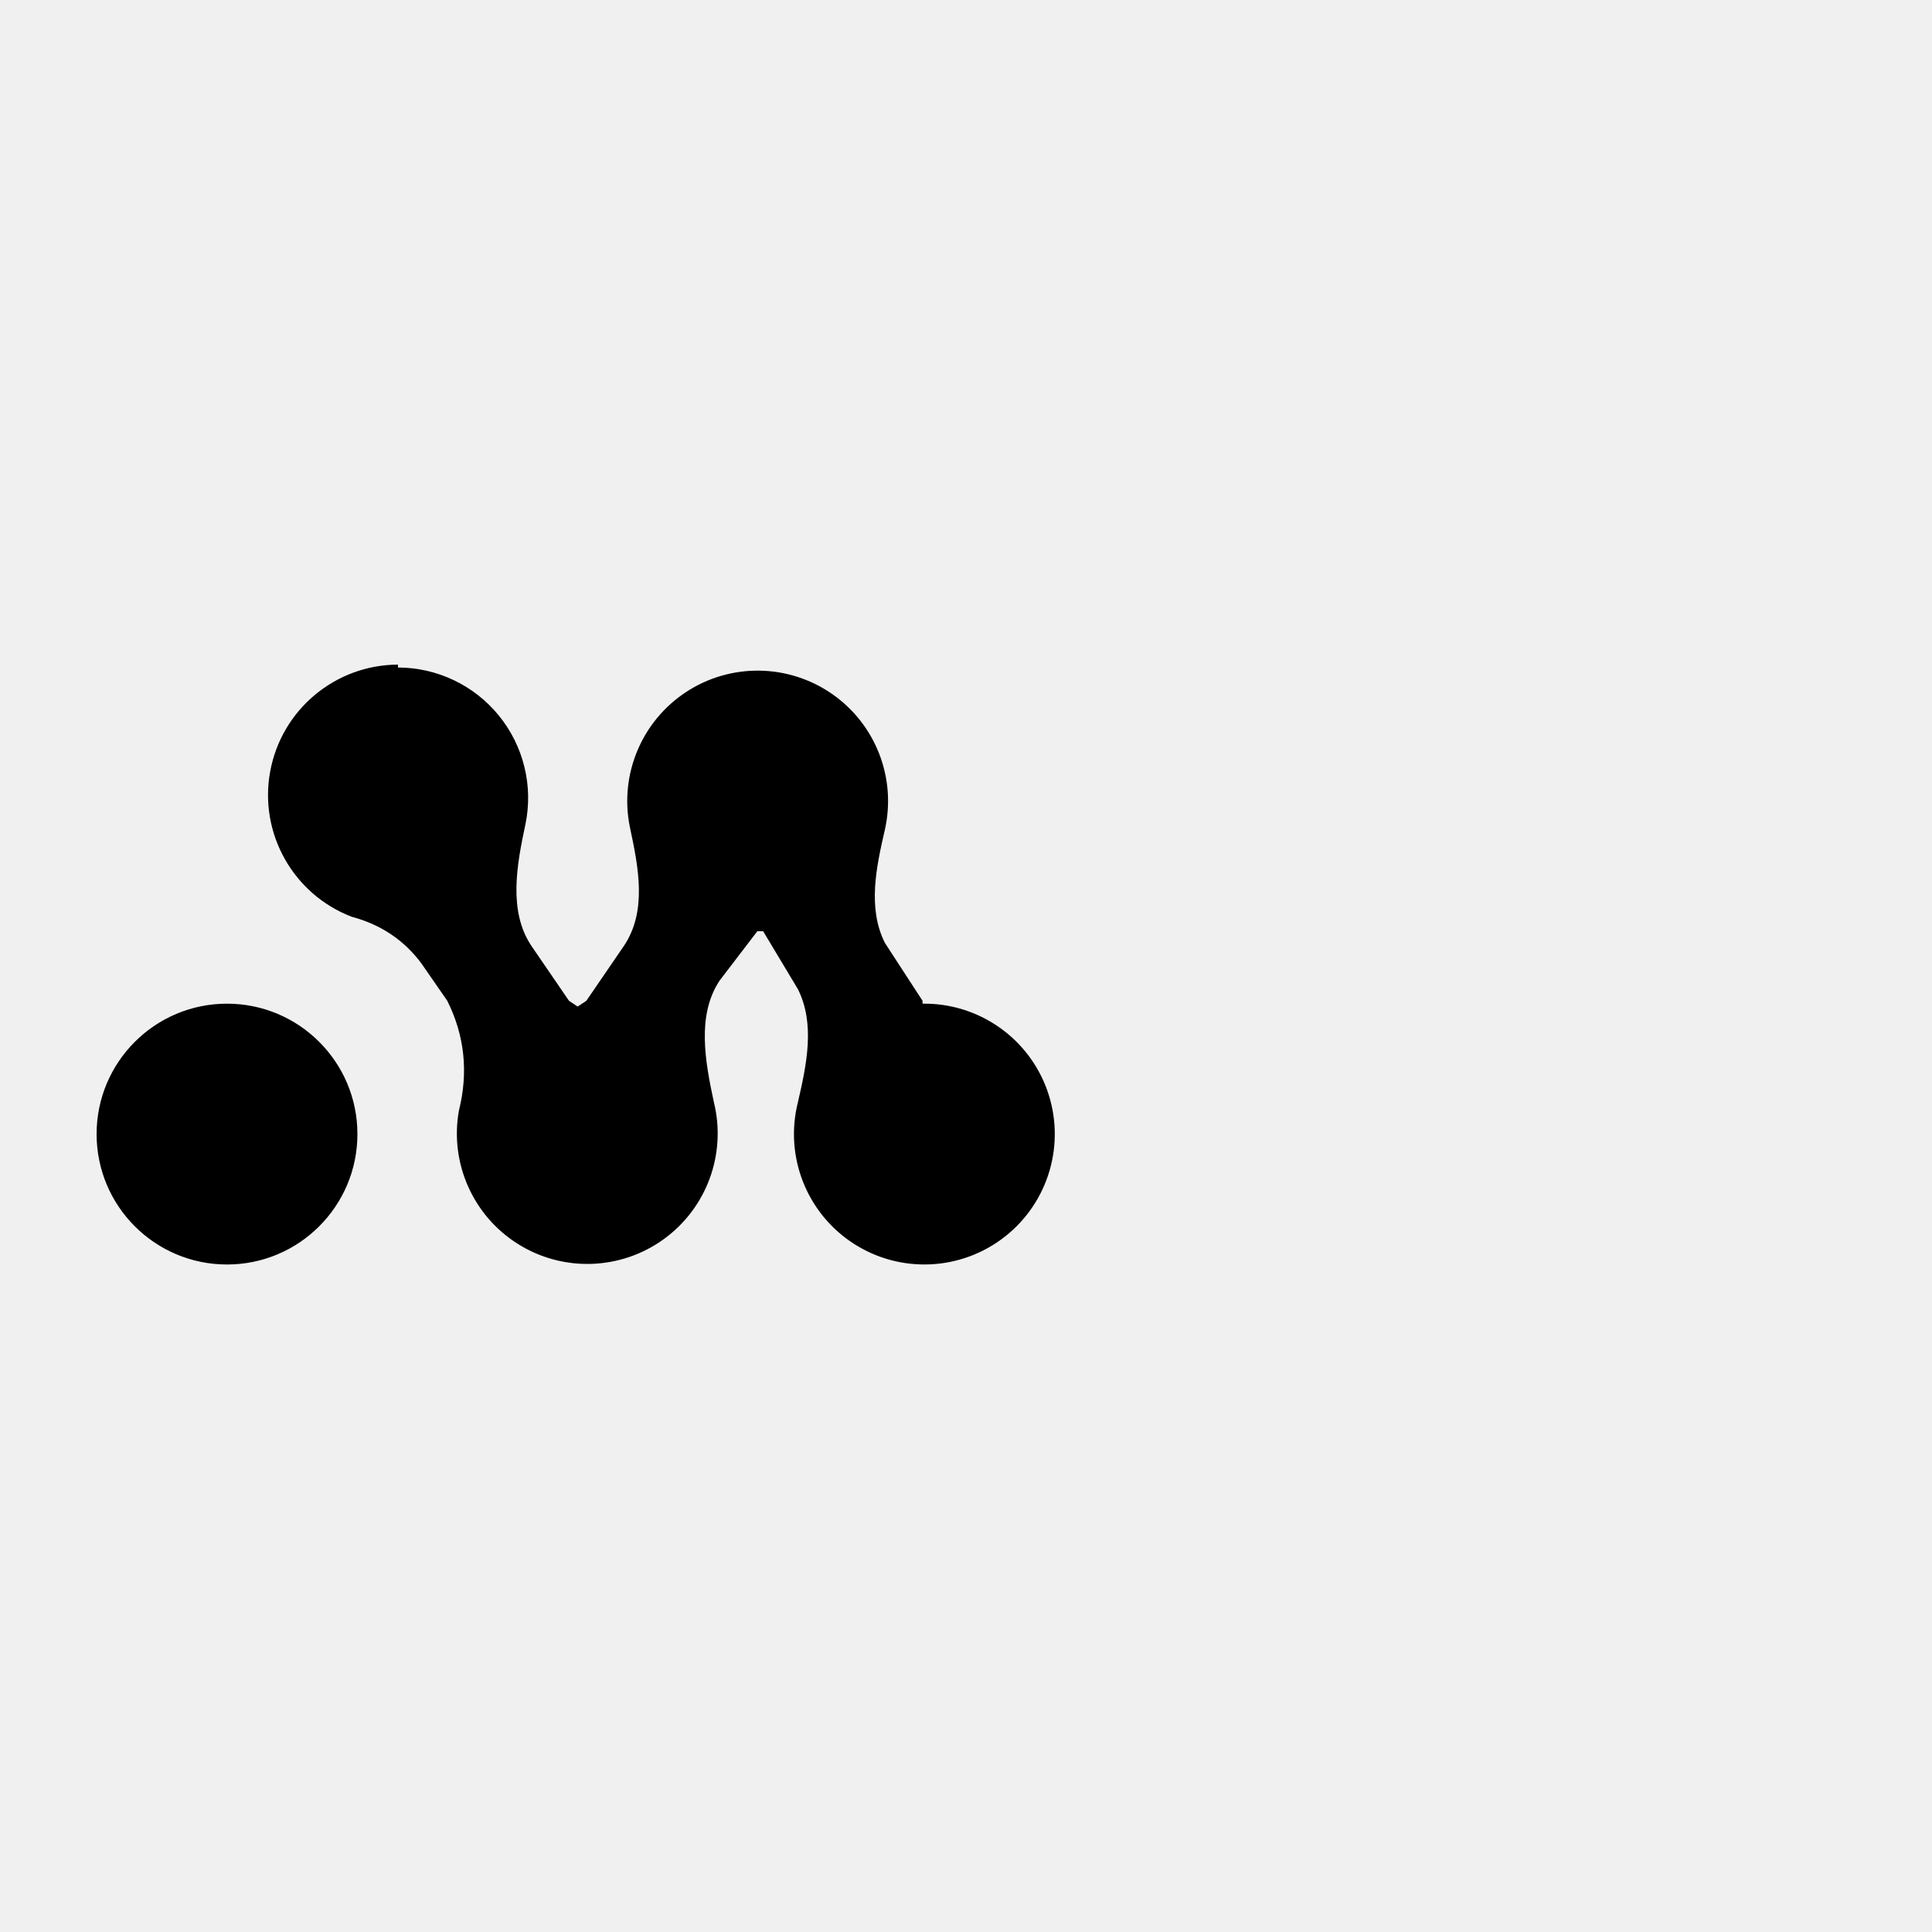
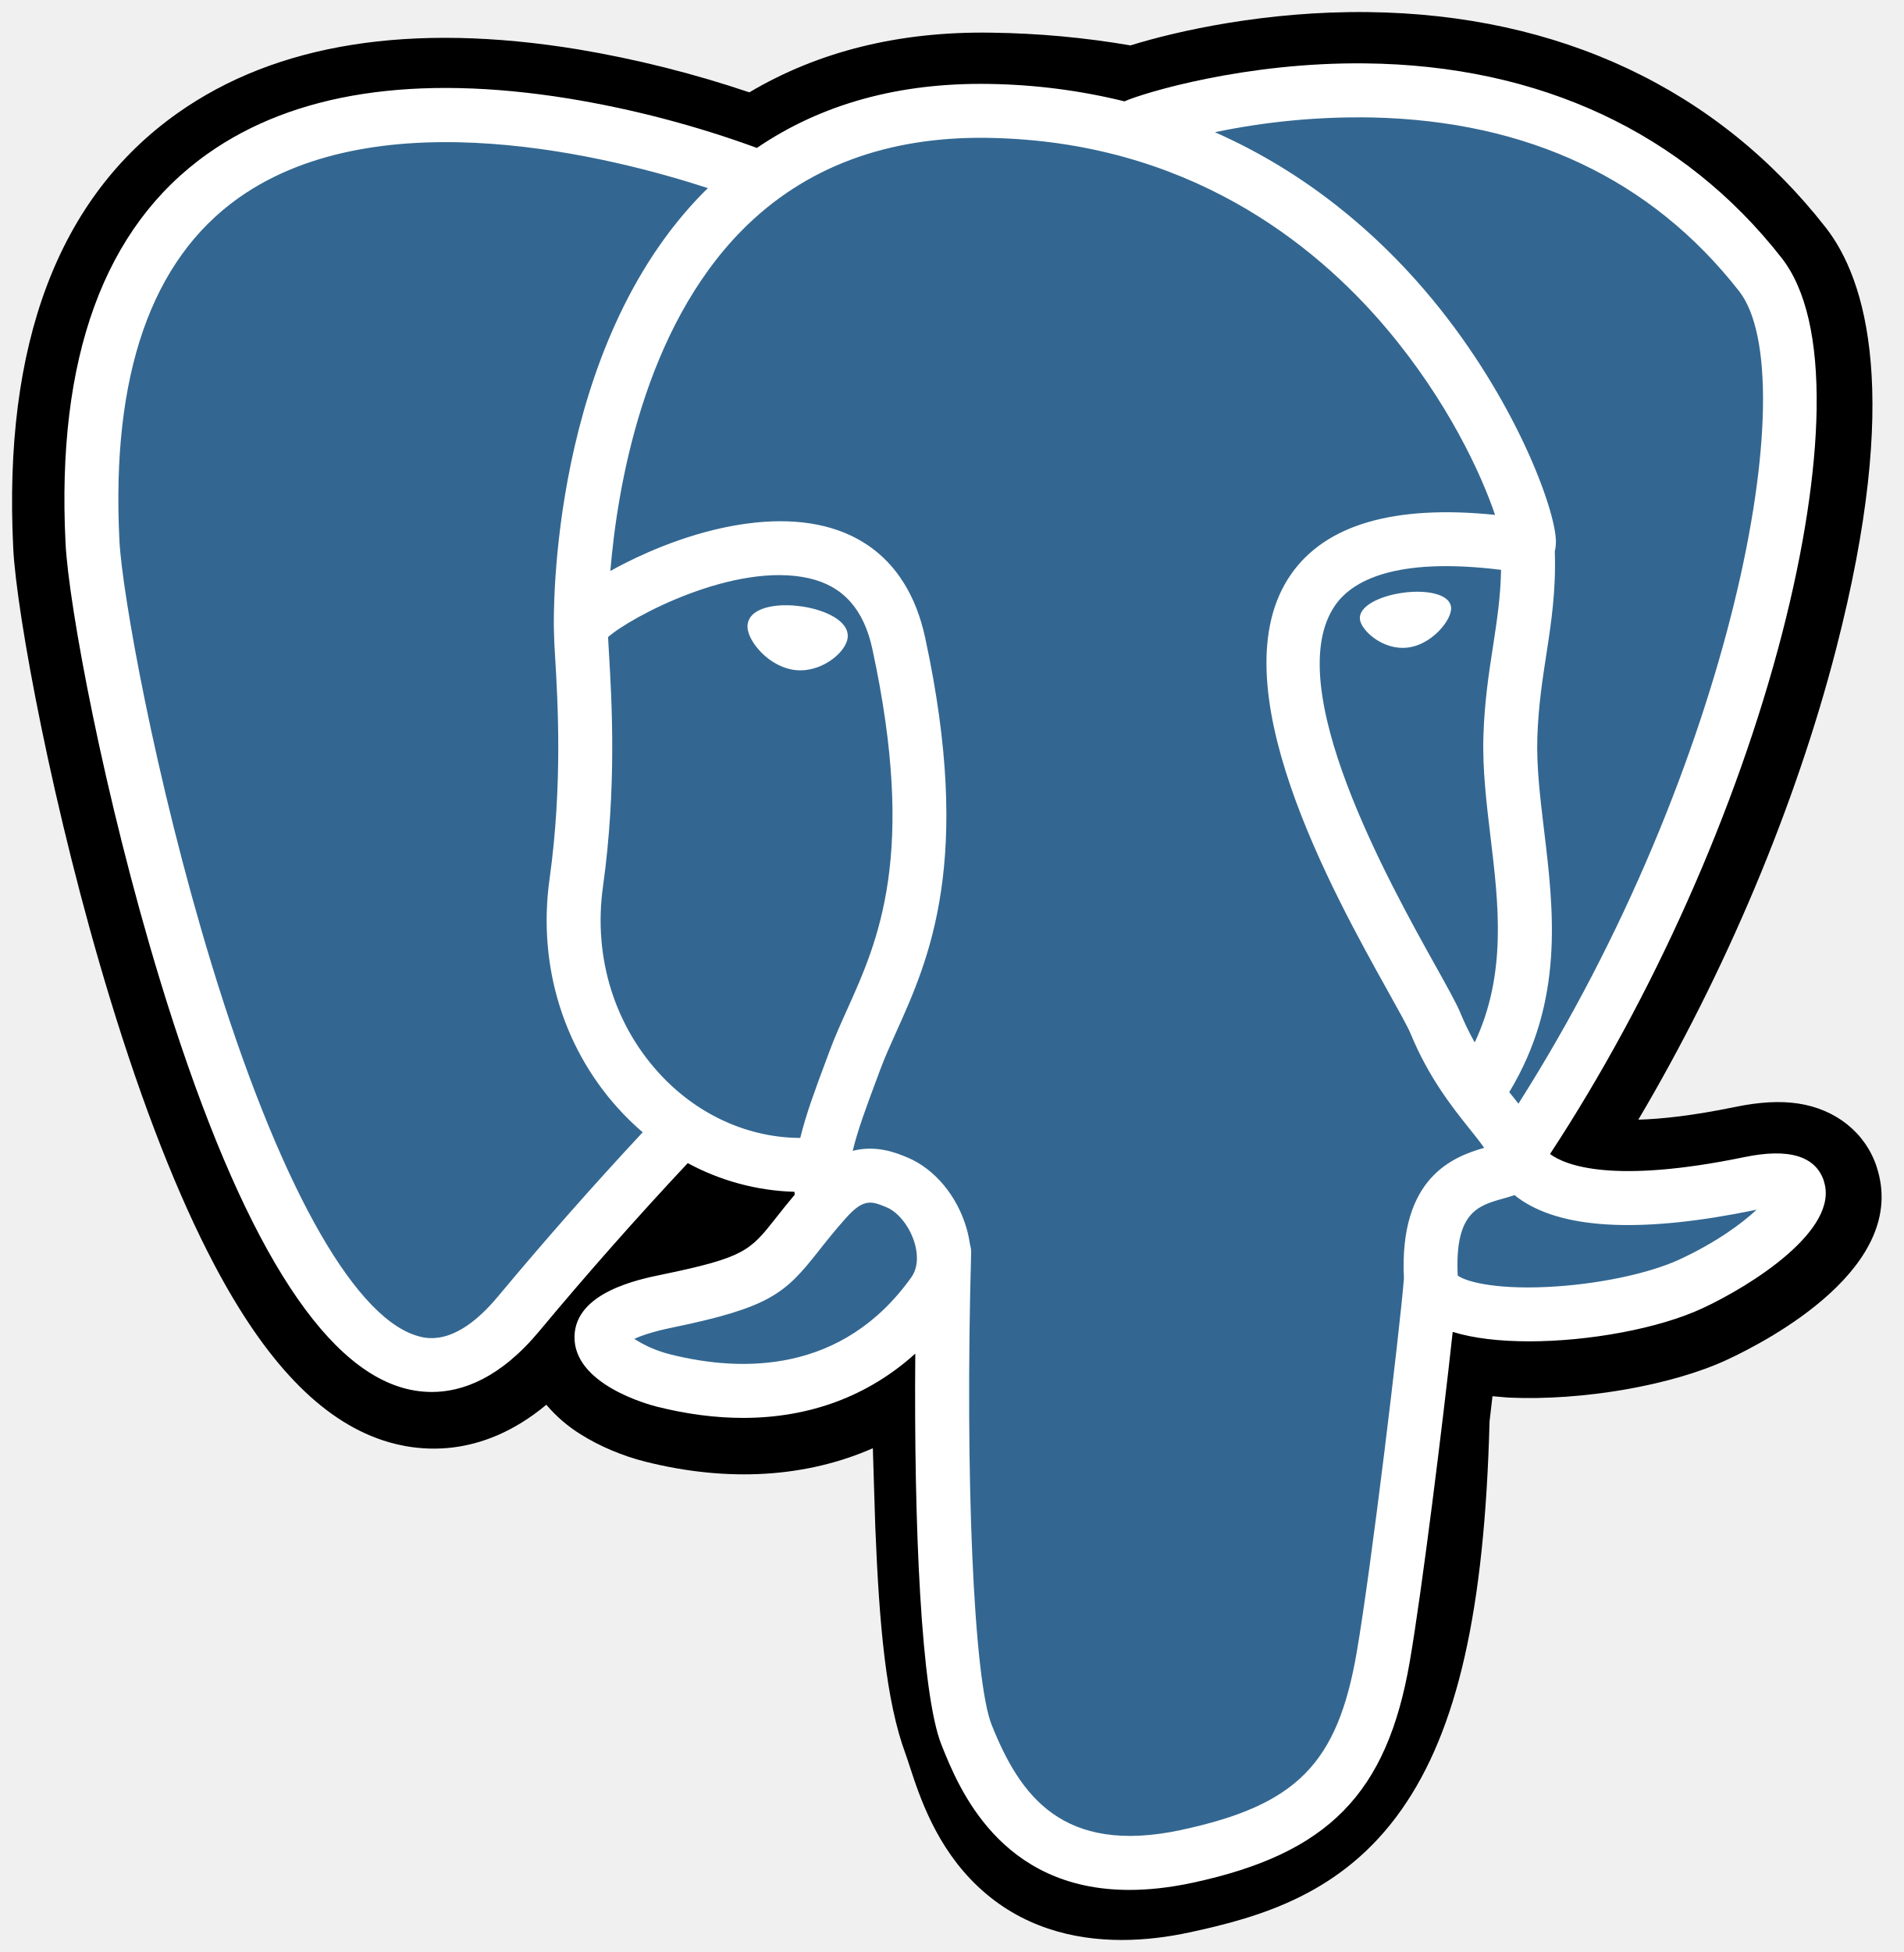
- <svg xmlns="http://www.w3.org/2000/svg" width="32" height="32" viewBox="0 0 32 32" fill="none">
-   <g transform="translate(16 16) scale(0.48) translate(-30.5 -16)">
-     <path fill="currentColor" d="M5 17.3a4.5 4.5 0 1 1 0 9 4.5 4.5 0 0 1 0-9m5.9-11.6a4.5 4.5 0 0 1 4.4 5.4c-.3 1.4-.6 3 .2 4.2l1.3 1.9.3.2.3-.2 1.3-1.9c.8-1.2.5-2.7.2-4.1a4.5 4.5 0 1 1 8.8.1c-.3 1.3-.6 2.7 0 3.9l1.3 2v.1a4.5 4.5 0 1 1-4.3 3.4c.3-1.3.6-2.7 0-3.9l-1.2-2h-.2L22 16.5c-.8 1.2-.5 2.8-.2 4.2a4.5 4.5 0 1 1-8.8.3q.5-2-.4-3.8l-.9-1.3q-.9-1.2-2.4-1.6a4.5 4.5 0 0 1 1.6-8.7" />
-   </g>
+ <svg xmlns="http://www.w3.org/2000/svg" xmlns:xlink="http://www.w3.org/1999/xlink" fill="#fff" fill-rule="evenodd" stroke="#000" stroke-linecap="round" stroke-linejoin="round" viewBox="0 0 79 81">
+   <use xlink:href="#a" x=".5" y=".5" />
+   <symbol id="a" overflow="visible">
+     <g fill-rule="nonzero" stroke="none">
+       <path fill="#000" d="M77.391 47.922c-.466-1.412-1.688-2.396-3.268-2.632-.745-.111-1.598-.064-2.608.144-1.76.363-3.065.501-4.018.528 3.596-6.072 6.521-12.997 8.204-19.515 2.722-10.54 1.268-15.341-.432-17.513C70.77 3.185 64.206.097 56.287.002c-4.224-.052-7.933.782-9.867 1.382a37 37 0 0 0-5.77-.528c-3.809-.061-7.174.77-10.05 2.476a46 46 0 0 0-7.098-1.782C16.561.411 10.968 1.299 6.876 4.19 1.922 7.689-.375 13.77.05 22.262c.135 2.696 1.643 10.9 4.018 18.68 1.365 4.472 2.82 8.185 4.326 11.038 2.135 4.046 4.419 6.428 6.984 7.284 1.438.479 4.049.814 6.797-1.473a6 6 0 0 0 1.429 1.23c.783.494 1.74.897 2.696 1.136 3.446.862 6.674.646 9.427-.561l.041 1.362.06 1.899c.163 4.064.44 7.223 1.259 9.434.045.122.105.307.169.503.409 1.251 1.092 3.346 2.83 4.987 1.8 1.699 3.978 2.22 5.972 2.22 1 0 1.955-.131 2.792-.311 2.984-.639 6.373-1.614 8.824-5.104 2.318-3.3 3.444-8.27 3.648-16.101l.074-.634.048-.414.546.048.141.01c3.039.138 6.755-.506 9.037-1.566 1.803-.837 7.582-3.888 6.221-8.007" />
+       <path fill="#336791" d="M72.195 48.723c-9.036 1.864-9.657-1.195-9.657-1.195 9.541-14.157 13.529-32.127 10.087-36.525C63.235-.994 46.981 4.68 46.71 4.827l-.087.016c-1.785-.371-3.783-.591-6.029-.628-4.089-.067-7.19 1.072-9.544 2.857 0 0-28.995-11.945-27.647 15.023.287 5.737 8.223 43.41 17.689 32.031 3.46-4.161 6.803-7.679 6.803-7.679 1.66 1.103 3.648 1.666 5.732 1.463l.162-.137a6.3 6.3 0 0 0 .065 1.62c-2.439 2.725-1.722 3.203-6.597 4.206-4.933 1.017-2.035 2.826-.143 3.299 2.294.574 7.6 1.386 11.185-3.633l-.143.573c.956.765 1.626 4.978 1.514 8.797s-.188 6.441.565 8.489 1.503 6.656 7.912 5.282c5.355-1.148 8.13-4.121 8.516-9.081.274-3.526.894-3.005.933-6.158l.497-1.493c.573-4.78.091-6.322 3.39-5.605l.802.07c2.428.11 5.606-.391 7.471-1.257 4.016-1.864 6.398-4.976 2.438-4.158" />
+       <path d="M32.747 24.66c-.814-.113-1.552-.008-1.925.274a.7.7 0 0 0-.292.47c-.047.336.188.707.333.898.409.542 1.006.915 1.598.997a2 2 0 0 0 .256.018c.986 0 1.883-.768 1.962-1.335.099-.71-.932-1.183-1.931-1.322m26.975.022c-.078-.556-1.068-.715-2.007-.584s-1.848.554-1.772 1.112c.061.434.844 1.174 1.771 1.174q.117 0 .237-.016c.619-.086 1.073-.479 1.288-.705.329-.345.518-.73.484-.98m15.477 23.828c-.345-1.042-1.453-1.377-3.296-.997-5.471 1.129-7.43.347-8.073-.127 4.252-6.478 7.75-14.308 9.637-21.614.894-3.461 1.388-6.675 1.428-9.294.045-2.876-.445-4.988-1.455-6.279-4.072-5.203-10.048-7.994-17.283-8.07-4.973-.056-9.175 1.217-9.99 1.575a25 25 0 0 0-5.622-.722c-3.734-.06-6.961.834-9.633 2.655a43 43 0 0 0-7.828-2.052c-6.342-1.021-11.381-.248-14.978 2.3-4.291 3.04-6.272 8.475-5.888 16.152.129 2.583 1.601 10.529 3.923 18.139 3.057 10.016 6.38 15.686 9.877 16.852a4.4 4.4 0 0 0 1.402.232c1.276 0 2.839-.575 4.466-2.531a161 161 0 0 1 6.156-6.966 9.9 9.9 0 0 0 4.429 1.191l.01.121c-.31.368-.564.69-.781.965-1.07 1.358-1.293 1.641-4.738 2.351-.98.202-3.582.738-3.62 2.563-.041 1.993 3.076 2.83 3.431 2.919 1.238.31 2.43.463 3.568.463 2.766 0 5.2-.909 7.145-2.668-.06 7.106.236 14.107 1.089 16.241.699 1.746 2.406 6.014 7.798 6.014.791 0 1.662-.092 2.62-.297 5.627-1.207 8.071-3.694 9.016-9.177.506-2.93 1.374-9.928 1.782-13.682.862.269 1.971.392 3.17.392 2.501 0 5.387-.531 7.197-1.372 2.033-.944 5.702-3.261 5.037-5.274zM61.8 23.147c-.019 1.108-.171 2.114-.333 3.164-.174 1.129-.354 2.297-.399 3.715-.045 1.379.128 2.814.294 4.2.337 2.801.682 5.685-.655 8.531a11 11 0 0 1-.592-1.218c-.166-.403-.527-1.05-1.027-1.946-1.944-3.487-6.497-11.652-4.167-14.984.694-.992 2.456-2.011 6.879-1.463zM56.439 4.374c6.482.143 11.609 2.568 15.24 7.207 2.784 3.558-.282 19.749-9.158 33.716l-.269-.339-.112-.14c2.294-3.788 1.845-7.536 1.446-10.859-.164-1.364-.319-2.652-.28-3.861.041-1.283.21-2.382.374-3.446.202-1.311.407-2.667.35-4.265a1.8 1.8 0 0 0 .037-.601c-.144-1.533-1.894-6.12-5.462-10.273-1.951-2.271-4.797-4.813-8.682-6.527a29.3 29.3 0 0 1 6.515-.612zM20.167 53.298c-1.793 2.155-3.031 1.742-3.438 1.607-2.653-.885-5.73-6.491-8.444-15.382-2.348-7.693-3.72-15.428-3.829-17.597-.343-6.86 1.32-11.641 4.943-14.21 5.896-4.181 15.589-1.679 19.484-.409l-.17.163c-6.391 6.455-6.24 17.483-6.224 18.157a22 22 0 0 0 .051 1.135c.11 1.855.315 5.307-.232 9.217-.508 3.633.612 7.189 3.072 9.756q.383.398.795.75a164 164 0 0 0-6.008 6.814zm6.83-9.113c-1.983-2.069-2.884-4.947-2.471-7.896.577-4.13.364-7.727.25-9.659l-.039-.694c.934-.828 5.261-3.146 8.346-2.439 1.408.323 2.266 1.281 2.623 2.931 1.846 8.539.244 12.098-1.043 14.957-.265.589-.516 1.146-.73 1.722l-.166.445c-.42 1.126-.811 2.173-1.053 3.167-2.108-.006-4.159-.907-5.718-2.534zm.324 11.516a5 5 0 0 1-1.494-.642c.271-.128.754-.301 1.591-.474 4.052-.834 4.678-1.423 6.045-3.158.313-.398.669-.849 1.16-1.398.733-.821 1.068-.682 1.676-.43.493.204.972.821 1.167 1.501.092.321.195.93-.143 1.404-2.855 3.997-7.015 3.946-10.003 3.198zm21.207 19.735c-4.957 1.062-6.713-1.467-7.869-4.359-.747-1.867-1.113-10.285-.853-19.582a1.1 1.1 0 0 0-.048-.356 5 5 0 0 0-.139-.657c-.387-1.353-1.331-2.484-2.462-2.953-.45-.186-1.275-.528-2.267-.274.212-.871.578-1.855.976-2.921l.167-.448c.188-.505.423-1.029.673-1.583 1.347-2.992 3.192-7.091 1.19-16.35-.75-3.468-3.254-5.161-7.05-4.768-2.276.235-4.358 1.154-5.396 1.68q-.334.169-.618.329c.29-3.494 1.385-10.024 5.481-14.156 2.579-2.601 6.014-3.886 10.199-3.817 8.246.135 13.534 4.367 16.518 7.893 2.571 3.039 3.964 6.1 4.52 7.751-4.179-.425-7.022.4-8.463 2.46-3.135 4.481 1.715 13.178 4.046 17.358.427.766.796 1.428.912 1.709.759 1.839 1.742 3.067 2.459 3.964.22.275.433.541.596.774-1.266.365-3.539 1.208-3.332 5.422-.167 2.115-1.356 12.016-1.959 15.514-.797 4.621-2.497 6.343-7.279 7.368zm20.693-23.68c-1.294.601-3.46 1.052-5.518 1.148-2.273.107-3.43-.255-3.702-.477-.128-2.626.85-2.901 1.884-3.191.163-.046.321-.09.474-.144a4 4 0 0 0 .313.23c1.827 1.206 5.085 1.336 9.685.386l.05-.01c-.62.58-1.682 1.359-3.187 2.058z" />
+     </g>
+   </symbol>
</svg>
